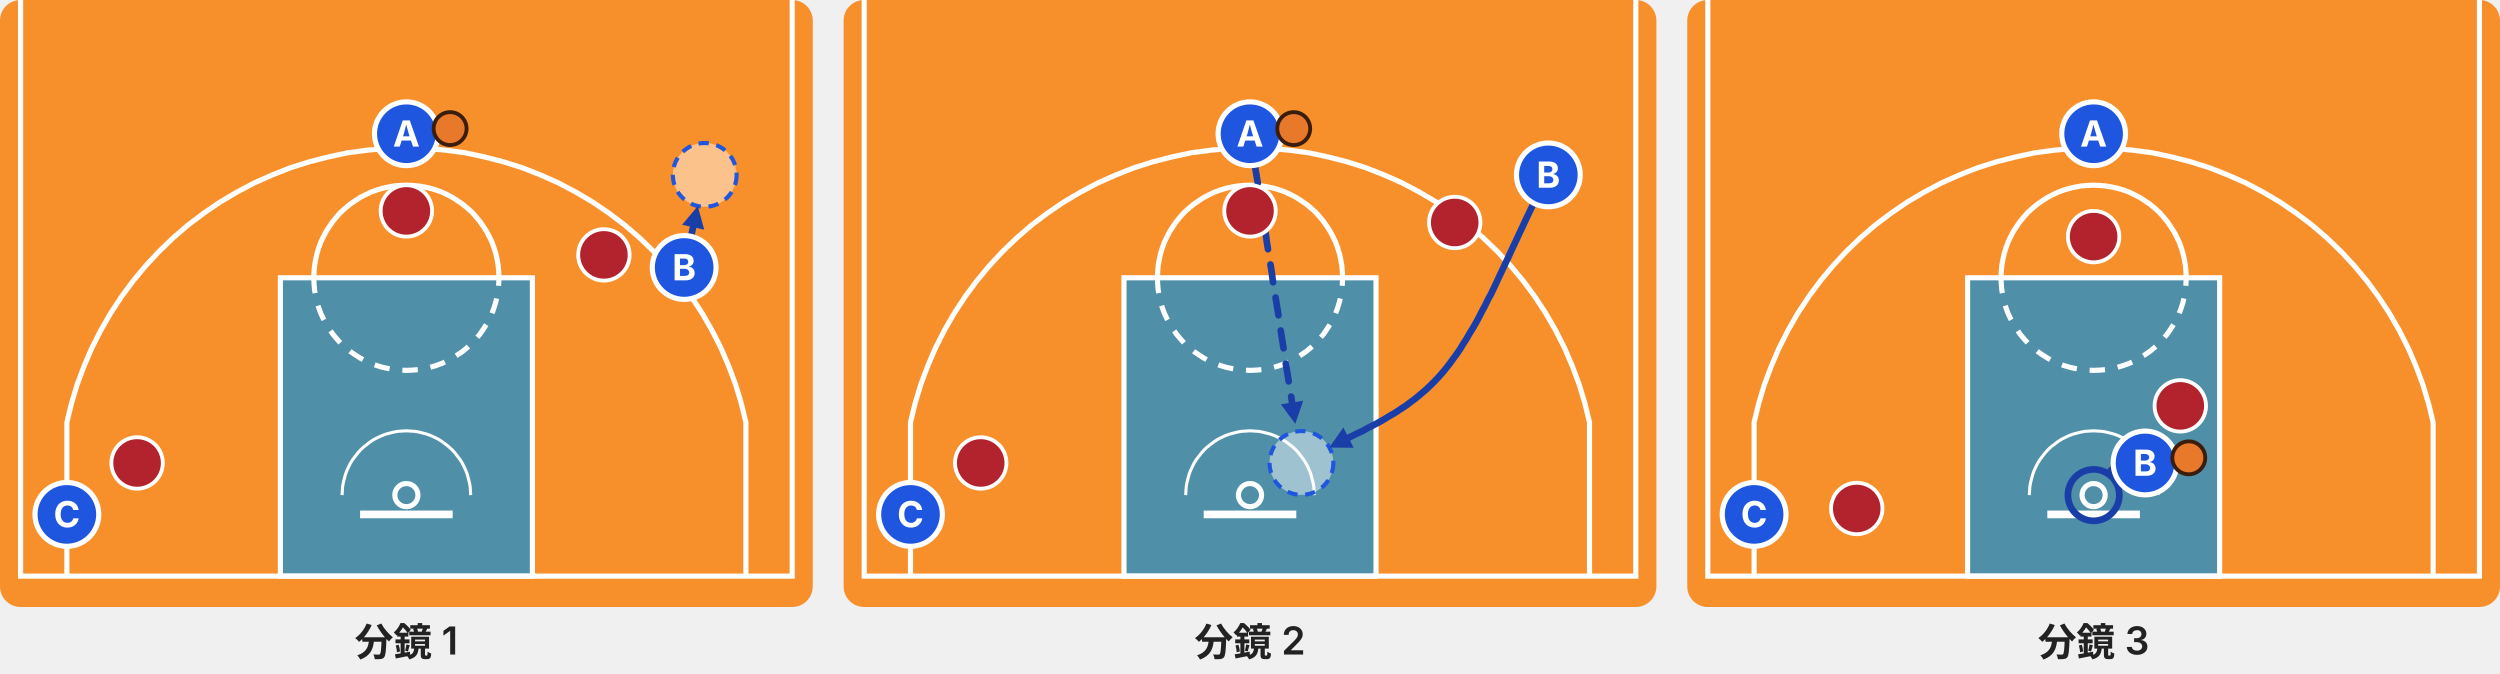
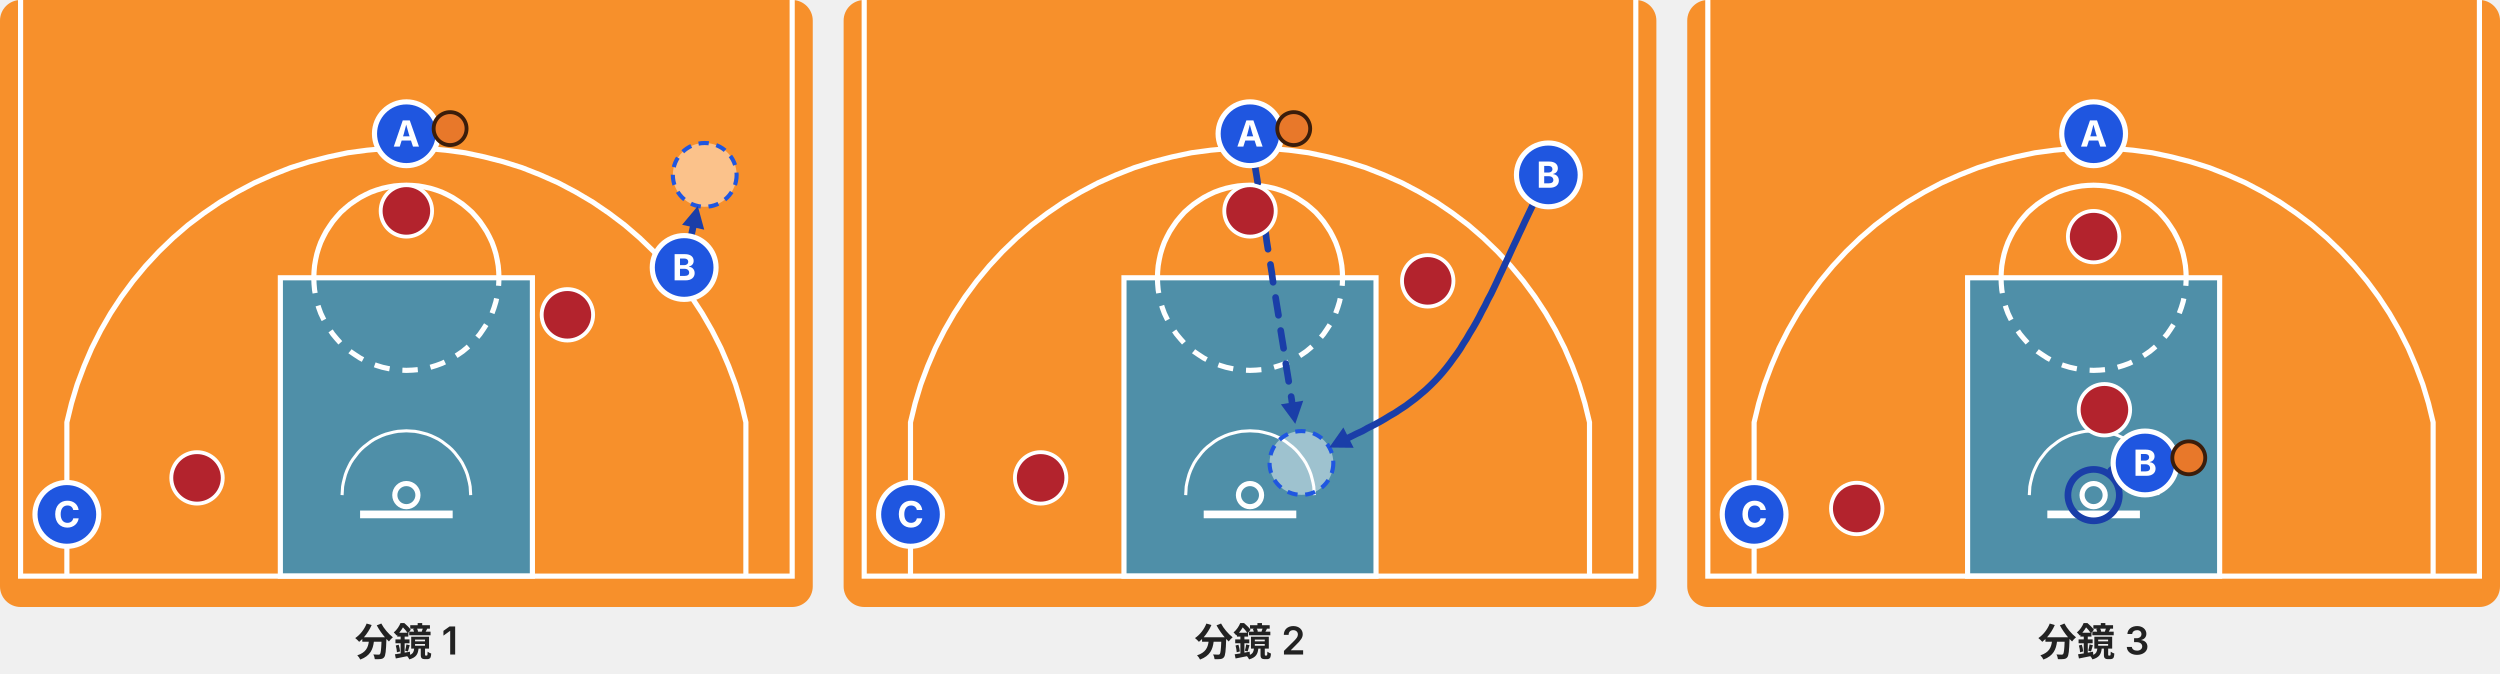
<svg xmlns="http://www.w3.org/2000/svg" viewBox="0 0 972.0 262.0" width="972.0" height="262.0" font-family="-apple-system, 'PingFang TC', 'Noto Sans TC', sans-serif">
  <g transform="translate(0,0)">
    <rect width="316.0" height="236.0" rx="8" fill="#f7902b" />
    <rect x="109.0" y="108.0" width="98.0" height="116.0" fill="#4f8fa8" stroke="#ffffff" stroke-width="2" />
    <polyline points="8.0,0.0 8.0,224.0 308.0,224.0 308.0,0.0" fill="none" stroke="#ffffff" stroke-width="2" />
    <polyline points="194.0,108.0 193.9,105.6 193.7,103.3 193.3,101.0 192.8,98.7 192.1,96.4 191.3,94.2 190.3,92.1 189.2,90.0 187.9,88.0 186.6,86.1 185.1,84.3 183.5,82.5 181.7,80.9 179.9,79.4 178.0,78.1 176.0,76.8 173.9,75.7 171.8,74.7 169.6,73.9 167.3,73.2 165.0,72.7 162.7,72.3 160.4,72.1 158.0,72.0 155.6,72.1 153.3,72.3 151.0,72.7 148.7,73.2 146.4,73.9 144.2,74.7 142.1,75.7 140.0,76.8 138.0,78.1 136.1,79.4 134.3,80.9 132.5,82.5 130.9,84.3 129.4,86.1 128.1,88.0 126.8,90.0 125.7,92.1 124.7,94.2 123.9,96.4 123.2,98.7 122.7,101.0 122.3,103.3 122.1,105.6 122.0,108.0" fill="none" stroke="#ffffff" stroke-width="2" />
    <polyline points="122.0,108.0 122.1,110.4 122.3,112.7 122.7,115.0 123.2,117.3 123.9,119.6 124.7,121.8 125.7,123.9 126.8,126.0 128.1,128.0 129.4,129.9 130.9,131.7 132.5,133.5 134.3,135.1 136.1,136.6 138.0,137.9 140.0,139.2 142.1,140.3 144.2,141.3 146.4,142.1 148.7,142.8 151.0,143.3 153.3,143.7 155.6,143.9 158.0,144.0 160.4,143.9 162.7,143.7 165.0,143.3 167.3,142.8 169.6,142.1 171.8,141.3 173.9,140.3 176.0,139.2 178.0,137.9 179.9,136.6 181.7,135.1 183.5,133.5 185.1,131.7 186.6,129.9 187.9,128.0 189.2,126.0 190.3,123.9 191.3,121.8 192.1,119.6 192.8,117.3 193.3,115.0 193.7,112.7 193.9,110.4 194.0,108.0" fill="none" stroke="#ffffff" stroke-width="2" stroke-dasharray="6 5" />
    <polyline points="290.0,224.0 290.0,164.2 288.2,156.8 286.0,149.5 283.3,142.3 280.3,135.3 276.8,128.4 273.0,121.8 268.8,115.4 264.3,109.3 259.4,103.4 254.2,97.8 248.7,92.5 242.9,87.5 236.8,82.9 230.5,78.6 223.9,74.7 217.1,71.1 210.1,68.0 203.0,65.2 195.7,62.9 188.3,61.0 180.8,59.4 173.3,58.4 165.6,57.7 158.0,57.5 150.4,57.7 142.7,58.4 135.2,59.4 127.7,61.0 120.3,62.9 113.0,65.2 105.9,68.0 98.9,71.1 92.1,74.7 85.5,78.6 79.2,82.9 73.1,87.5 67.3,92.5 61.8,97.8 56.6,103.4 51.7,109.3 47.2,115.4 43.0,121.8 39.2,128.4 35.7,135.3 32.7,142.3 30.0,149.5 27.8,156.8 26.0,164.2 26.0,224.0" fill="none" stroke="#ffffff" stroke-width="2" />
    <polyline points="183.0,192.5 182.9,190.9 182.8,189.2 182.5,187.6 182.1,186.0 181.7,184.5 181.1,182.9 180.4,181.4 179.7,180.0 178.8,178.6 177.8,177.3 176.8,176.0 175.7,174.8 174.5,173.7 173.2,172.7 171.9,171.7 170.5,170.8 169.1,170.1 167.6,169.4 166.0,168.8 164.5,168.4 162.9,168.0 161.3,167.7 159.6,167.6 158.0,167.5 156.4,167.6 154.7,167.7 153.1,168.0 151.5,168.4 150.0,168.8 148.4,169.4 146.9,170.1 145.5,170.8 144.1,171.7 142.8,172.7 141.5,173.7 140.3,174.8 139.2,176.0 138.2,177.3 137.2,178.6 136.3,180.0 135.6,181.4 134.9,182.9 134.3,184.5 133.9,186.0 133.5,187.6 133.2,189.2 133.1,190.9 133.0,192.5" fill="none" stroke="#ffffff" stroke-width="1.2" />
    <line x1="140.0" y1="200.0" x2="176.0" y2="200.0" stroke="#ffffff" stroke-width="3" />
    <circle cx="158.0" cy="192.5" r="4.5" fill="none" stroke="#ffffff" stroke-width="2" />
    <circle cx="274.0" cy="68.0" r="12.4" fill="#ffffff" fill-opacity="0.45" stroke="#1f56e0" stroke-width="1.6" stroke-dasharray="4 3" />
    <polyline points="268.7,91.9 269.2,89.6 269.7,87.2 269.8,86.7" fill="none" stroke="#1a3ea8" stroke-width="2.6" stroke-linecap="round" stroke-linejoin="round" />
    <polygon points="271.3,80.1 265.2,87.4 273.8,89.3" fill="#1a3ea8" />
    <circle cx="158.0" cy="82.0" r="10.0" fill="#b3232d" stroke="#fff" stroke-width="1.5" />
-     <circle cx="234.8" cy="99.1" r="10.0" fill="#b3232d" stroke="#fff" stroke-width="1.5" />
-     <circle cx="53.3" cy="180.0" r="10.0" fill="#b3232d" stroke="#fff" stroke-width="1.5" />
+     <circle cx="220.6" cy="122.4" r="10.0" fill="#b3232d" stroke="#fff" stroke-width="1.5" />
+     <circle cx="76.6" cy="185.8" r="10.0" fill="#b3232d" stroke="#fff" stroke-width="1.5" />
    <circle cx="158.0" cy="52.0" r="12.4" fill="#1f56e0" stroke="#fff" stroke-width="2" />
    <text x="158.0" y="57.0" font-size="14" font-weight="700" fill="#fff" text-anchor="middle">A</text>
    <circle cx="266.0" cy="104.0" r="12.4" fill="#1f56e0" stroke="#fff" stroke-width="2" />
    <text x="266.0" y="109.0" font-size="14" font-weight="700" fill="#fff" text-anchor="middle">B</text>
    <circle cx="26.0" cy="200.0" r="12.4" fill="#1f56e0" stroke="#fff" stroke-width="2" />
    <text x="26.0" y="205.0" font-size="14" font-weight="700" fill="#fff" text-anchor="middle">C</text>
    <circle cx="175.0" cy="50.0" r="6.4" fill="#e8782a" stroke="#3b1d0b" stroke-width="1.5" />
    <text x="158.0" y="255.0" font-size="15" font-weight="600" fill="#222" text-anchor="middle">分鏡 1</text>
  </g>
  <g transform="translate(328,0)">
    <rect width="316.0" height="236.0" rx="8" fill="#f7902b" />
    <rect x="109.0" y="108.0" width="98.0" height="116.0" fill="#4f8fa8" stroke="#ffffff" stroke-width="2" />
    <polyline points="8.0,0.0 8.0,224.0 308.0,224.0 308.0,0.0" fill="none" stroke="#ffffff" stroke-width="2" />
    <polyline points="194.0,108.0 193.9,105.6 193.7,103.3 193.3,101.0 192.8,98.7 192.1,96.4 191.3,94.2 190.3,92.1 189.2,90.0 187.9,88.0 186.6,86.1 185.1,84.3 183.5,82.5 181.7,80.9 179.9,79.4 178.0,78.1 176.0,76.8 173.9,75.7 171.8,74.7 169.6,73.9 167.3,73.2 165.0,72.7 162.7,72.3 160.4,72.1 158.0,72.0 155.6,72.1 153.3,72.3 151.0,72.7 148.7,73.2 146.4,73.9 144.2,74.7 142.1,75.7 140.0,76.8 138.0,78.1 136.1,79.4 134.3,80.9 132.5,82.5 130.9,84.3 129.4,86.1 128.1,88.0 126.8,90.0 125.7,92.1 124.7,94.2 123.9,96.4 123.2,98.7 122.7,101.0 122.3,103.3 122.1,105.6 122.0,108.0" fill="none" stroke="#ffffff" stroke-width="2" />
    <polyline points="122.0,108.0 122.1,110.4 122.3,112.7 122.7,115.0 123.2,117.3 123.9,119.6 124.7,121.8 125.7,123.9 126.8,126.0 128.1,128.0 129.4,129.9 130.9,131.7 132.5,133.5 134.3,135.1 136.1,136.6 138.0,137.9 140.0,139.2 142.1,140.3 144.2,141.3 146.4,142.1 148.7,142.8 151.0,143.3 153.3,143.7 155.6,143.9 158.0,144.0 160.4,143.9 162.7,143.7 165.0,143.3 167.3,142.8 169.6,142.1 171.8,141.3 173.9,140.3 176.0,139.2 178.0,137.9 179.9,136.6 181.7,135.1 183.5,133.5 185.1,131.7 186.6,129.9 187.9,128.0 189.2,126.0 190.3,123.9 191.3,121.8 192.1,119.6 192.8,117.3 193.3,115.0 193.7,112.7 193.9,110.4 194.0,108.0" fill="none" stroke="#ffffff" stroke-width="2" stroke-dasharray="6 5" />
    <polyline points="290.0,224.0 290.0,164.2 288.2,156.8 286.0,149.5 283.3,142.3 280.3,135.3 276.8,128.4 273.0,121.8 268.8,115.4 264.3,109.3 259.4,103.4 254.2,97.8 248.7,92.5 242.9,87.5 236.8,82.9 230.5,78.6 223.9,74.7 217.1,71.1 210.1,68.0 203.0,65.2 195.7,62.9 188.3,61.0 180.8,59.4 173.3,58.4 165.6,57.7 158.0,57.5 150.4,57.7 142.7,58.4 135.2,59.4 127.7,61.0 120.3,62.9 113.0,65.2 105.9,68.0 98.9,71.1 92.1,74.7 85.5,78.6 79.2,82.9 73.1,87.5 67.3,92.5 61.8,97.8 56.6,103.4 51.7,109.3 47.2,115.4 43.0,121.8 39.2,128.4 35.7,135.3 32.7,142.3 30.0,149.5 27.8,156.8 26.0,164.2 26.0,224.0" fill="none" stroke="#ffffff" stroke-width="2" />
    <polyline points="183.0,192.5 182.9,190.9 182.8,189.2 182.5,187.6 182.1,186.0 181.7,184.5 181.1,182.9 180.4,181.4 179.7,180.0 178.8,178.6 177.8,177.3 176.8,176.0 175.7,174.8 174.5,173.7 173.2,172.7 171.9,171.7 170.5,170.8 169.1,170.1 167.6,169.4 166.0,168.8 164.5,168.4 162.9,168.0 161.3,167.7 159.6,167.6 158.0,167.5 156.4,167.6 154.7,167.7 153.1,168.0 151.5,168.4 150.0,168.8 148.4,169.4 146.9,170.1 145.5,170.8 144.1,171.7 142.8,172.7 141.5,173.7 140.3,174.8 139.2,176.0 138.2,177.3 137.2,178.6 136.3,180.0 135.6,181.4 134.9,182.9 134.3,184.5 133.9,186.0 133.5,187.6 133.2,189.2 133.1,190.9 133.0,192.5" fill="none" stroke="#ffffff" stroke-width="1.2" />
    <line x1="140.0" y1="200.0" x2="176.0" y2="200.0" stroke="#ffffff" stroke-width="3" />
    <circle cx="158.0" cy="192.5" r="4.5" fill="none" stroke="#ffffff" stroke-width="2" />
    <circle cx="178.0" cy="180.0" r="12.4" fill="#ffffff" fill-opacity="0.45" stroke="#1f56e0" stroke-width="1.6" stroke-dasharray="4 3" />
    <polyline points="268.3,79.0 268.2,79.2 267.1,81.5 266.0,83.8 264.9,86.1 263.8,88.5 262.7,90.8 261.6,93.2 260.5,95.5 259.4,97.9 258.3,100.3 257.2,102.6 256.1,105.0 255.0,107.3 253.9,109.7 252.8,112.0 251.7,114.3 250.5,116.5 249.4,118.8 248.2,121.0 247.1,123.2 245.9,125.4 244.7,127.5 243.4,129.6 242.2,131.7 240.9,133.7 239.7,135.7 238.4,137.6 237.0,139.5 235.7,141.3 234.3,143.1 232.9,144.8 231.5,146.4 230.0,148.0 228.2,149.8 226.3,151.6 224.4,153.2 222.5,154.8 220.5,156.3 218.5,157.8 216.5,159.1 214.4,160.5 212.3,161.7 210.2,163.0 208.1,164.2 206.0,165.3 203.8,166.4 201.7,167.6 199.5,168.6 197.3,169.7 195.1,170.8 194.9,170.9" fill="none" stroke="#1a3ea8" stroke-width="2.6" stroke-linecap="round" stroke-linejoin="round" />
    <polygon points="188.8,174.0 198.3,174.1 194.3,166.2" fill="#1a3ea8" />
    <polyline points="159.9,64.3 159.9,64.3 160.3,66.8 160.7,69.2 161.1,71.7 161.5,74.2 161.8,76.6 162.2,79.1 162.6,81.5 163.0,84.0 163.4,86.5 163.8,88.9 164.2,91.4 164.5,93.8 164.9,96.3 165.3,98.8 165.7,101.2 166.1,103.7 166.5,106.2 166.8,108.6 167.2,111.1 167.6,113.5 168.0,116.0 168.4,118.5 168.8,120.9 169.2,123.4 169.5,125.8 169.9,128.3 170.3,130.8 170.7,133.2 171.1,135.7 171.5,138.2 171.8,140.6 172.2,143.1 172.6,145.5 173.0,148.0 173.4,150.5 173.8,152.9 174.2,155.4 174.5,157.8 174.6,158.1" fill="none" stroke="#1a3ea8" stroke-width="2.6" stroke-linecap="round" stroke-linejoin="round" stroke-dasharray="7 6" />
    <polygon points="175.6,164.8 178.7,155.8 170.0,157.2" fill="#1a3ea8" />
    <circle cx="158.0" cy="82.0" r="10.0" fill="#b3232d" stroke="#fff" stroke-width="1.5" />
-     <circle cx="237.6" cy="86.5" r="10.0" fill="#b3232d" stroke="#fff" stroke-width="1.5" />
-     <circle cx="53.3" cy="180.0" r="10.0" fill="#b3232d" stroke="#fff" stroke-width="1.5" />
+     <circle cx="227.1" cy="109.2" r="10.0" fill="#b3232d" stroke="#fff" stroke-width="1.5" />
+     <circle cx="76.6" cy="185.8" r="10.0" fill="#b3232d" stroke="#fff" stroke-width="1.5" />
    <circle cx="158.0" cy="52.0" r="12.4" fill="#1f56e0" stroke="#fff" stroke-width="2" />
    <text x="158.0" y="57.0" font-size="14" font-weight="700" fill="#fff" text-anchor="middle">A</text>
    <circle cx="274.0" cy="68.0" r="12.4" fill="#1f56e0" stroke="#fff" stroke-width="2" />
    <text x="274.0" y="73.0" font-size="14" font-weight="700" fill="#fff" text-anchor="middle">B</text>
    <circle cx="26.0" cy="200.0" r="12.4" fill="#1f56e0" stroke="#fff" stroke-width="2" />
    <text x="26.0" y="205.0" font-size="14" font-weight="700" fill="#fff" text-anchor="middle">C</text>
    <circle cx="175.0" cy="50.0" r="6.4" fill="#e8782a" stroke="#3b1d0b" stroke-width="1.5" />
    <text x="158.0" y="255.0" font-size="15" font-weight="600" fill="#222" text-anchor="middle">分鏡 2</text>
  </g>
  <g transform="translate(656,0)">
    <rect width="316.0" height="236.0" rx="8" fill="#f7902b" />
    <rect x="109.0" y="108.0" width="98.0" height="116.0" fill="#4f8fa8" stroke="#ffffff" stroke-width="2" />
    <polyline points="8.0,0.0 8.0,224.0 308.0,224.0 308.0,0.0" fill="none" stroke="#ffffff" stroke-width="2" />
    <polyline points="194.0,108.0 193.9,105.6 193.7,103.3 193.3,101.0 192.8,98.7 192.1,96.4 191.3,94.2 190.3,92.1 189.2,90.0 187.9,88.0 186.6,86.1 185.1,84.3 183.5,82.5 181.7,80.9 179.9,79.4 178.0,78.1 176.0,76.8 173.9,75.7 171.8,74.7 169.6,73.9 167.3,73.2 165.0,72.7 162.7,72.3 160.4,72.1 158.0,72.0 155.6,72.1 153.3,72.3 151.0,72.7 148.7,73.2 146.4,73.9 144.2,74.7 142.1,75.7 140.0,76.8 138.0,78.1 136.1,79.4 134.3,80.9 132.5,82.5 130.9,84.3 129.4,86.1 128.1,88.0 126.8,90.0 125.7,92.1 124.7,94.2 123.9,96.4 123.2,98.7 122.7,101.0 122.3,103.3 122.1,105.6 122.0,108.0" fill="none" stroke="#ffffff" stroke-width="2" />
    <polyline points="122.0,108.0 122.1,110.4 122.3,112.7 122.7,115.0 123.2,117.3 123.9,119.6 124.7,121.8 125.7,123.9 126.8,126.0 128.1,128.0 129.4,129.9 130.9,131.7 132.5,133.5 134.3,135.1 136.1,136.6 138.0,137.9 140.0,139.2 142.1,140.3 144.2,141.3 146.4,142.1 148.7,142.8 151.0,143.3 153.3,143.7 155.6,143.9 158.0,144.0 160.4,143.9 162.7,143.7 165.0,143.3 167.3,142.8 169.6,142.1 171.8,141.3 173.9,140.3 176.0,139.2 178.0,137.9 179.9,136.6 181.7,135.1 183.5,133.5 185.1,131.7 186.6,129.9 187.9,128.0 189.2,126.0 190.3,123.9 191.3,121.8 192.1,119.6 192.8,117.3 193.3,115.0 193.7,112.7 193.9,110.4 194.0,108.0" fill="none" stroke="#ffffff" stroke-width="2" stroke-dasharray="6 5" />
    <polyline points="290.0,224.0 290.0,164.2 288.2,156.8 286.0,149.5 283.3,142.3 280.3,135.3 276.8,128.4 273.0,121.8 268.8,115.4 264.3,109.3 259.4,103.4 254.2,97.8 248.7,92.5 242.9,87.5 236.8,82.9 230.5,78.6 223.9,74.7 217.1,71.1 210.1,68.0 203.0,65.2 195.7,62.9 188.3,61.0 180.8,59.4 173.3,58.4 165.6,57.7 158.0,57.5 150.4,57.7 142.7,58.4 135.2,59.4 127.7,61.0 120.3,62.9 113.0,65.2 105.9,68.0 98.9,71.1 92.1,74.7 85.5,78.6 79.2,82.9 73.1,87.5 67.3,92.5 61.8,97.8 56.6,103.4 51.7,109.3 47.2,115.4 43.0,121.8 39.2,128.4 35.7,135.3 32.7,142.3 30.0,149.5 27.8,156.8 26.0,164.2 26.0,224.0" fill="none" stroke="#ffffff" stroke-width="2" />
    <polyline points="183.0,192.5 182.9,190.9 182.8,189.2 182.5,187.6 182.1,186.0 181.7,184.5 181.1,182.9 180.4,181.4 179.7,180.0 178.8,178.6 177.8,177.3 176.8,176.0 175.7,174.8 174.5,173.7 173.2,172.7 171.9,171.7 170.5,170.8 169.1,170.1 167.6,169.4 166.0,168.8 164.5,168.4 162.9,168.0 161.3,167.7 159.6,167.6 158.0,167.5 156.4,167.6 154.7,167.7 153.1,168.0 151.5,168.4 150.0,168.8 148.4,169.4 146.9,170.1 145.5,170.8 144.1,171.7 142.8,172.7 141.5,173.7 140.3,174.8 139.2,176.0 138.2,177.3 137.2,178.6 136.3,180.0 135.6,181.4 134.9,182.9 134.3,184.5 133.9,186.0 133.5,187.6 133.2,189.2 133.1,190.9 133.0,192.5" fill="none" stroke="#ffffff" stroke-width="1.2" />
    <line x1="140.0" y1="200.0" x2="176.0" y2="200.0" stroke="#ffffff" stroke-width="3" />
    <circle cx="158.0" cy="192.5" r="4.5" fill="none" stroke="#ffffff" stroke-width="2" />
    <polyline points="165.9,182.6 165.8,182.6 164.2,183.9 163.8,184.4" fill="none" stroke="#1a3ea8" stroke-width="3.6" stroke-linecap="round" stroke-linejoin="round" stroke-dasharray="1 6" />
    <circle cx="158.0" cy="192.5" r="10.0" fill="none" stroke="#1a3ea8" stroke-width="2.6" />
    <circle cx="158.0" cy="92.0" r="10.0" fill="#b3232d" stroke="#fff" stroke-width="1.5" />
-     <circle cx="191.7" cy="157.8" r="10.0" fill="#b3232d" stroke="#fff" stroke-width="1.5" />
+     <circle cx="162.2" cy="159.3" r="10.0" fill="#b3232d" stroke="#fff" stroke-width="1.5" />
    <circle cx="65.9" cy="197.7" r="10.0" fill="#b3232d" stroke="#fff" stroke-width="1.5" />
    <circle cx="158.0" cy="52.0" r="12.4" fill="#1f56e0" stroke="#fff" stroke-width="2" />
    <text x="158.0" y="57.0" font-size="14" font-weight="700" fill="#fff" text-anchor="middle">A</text>
    <circle cx="178.0" cy="180.0" r="12.4" fill="#1f56e0" stroke="#fff" stroke-width="2" />
    <text x="178.0" y="185.0" font-size="14" font-weight="700" fill="#fff" text-anchor="middle">B</text>
    <circle cx="26.0" cy="200.0" r="12.4" fill="#1f56e0" stroke="#fff" stroke-width="2" />
    <text x="26.0" y="205.0" font-size="14" font-weight="700" fill="#fff" text-anchor="middle">C</text>
    <circle cx="195.0" cy="178.0" r="6.4" fill="#e8782a" stroke="#3b1d0b" stroke-width="1.5" />
    <text x="158.0" y="255.0" font-size="15" font-weight="600" fill="#222" text-anchor="middle">分鏡 3</text>
  </g>
</svg>
